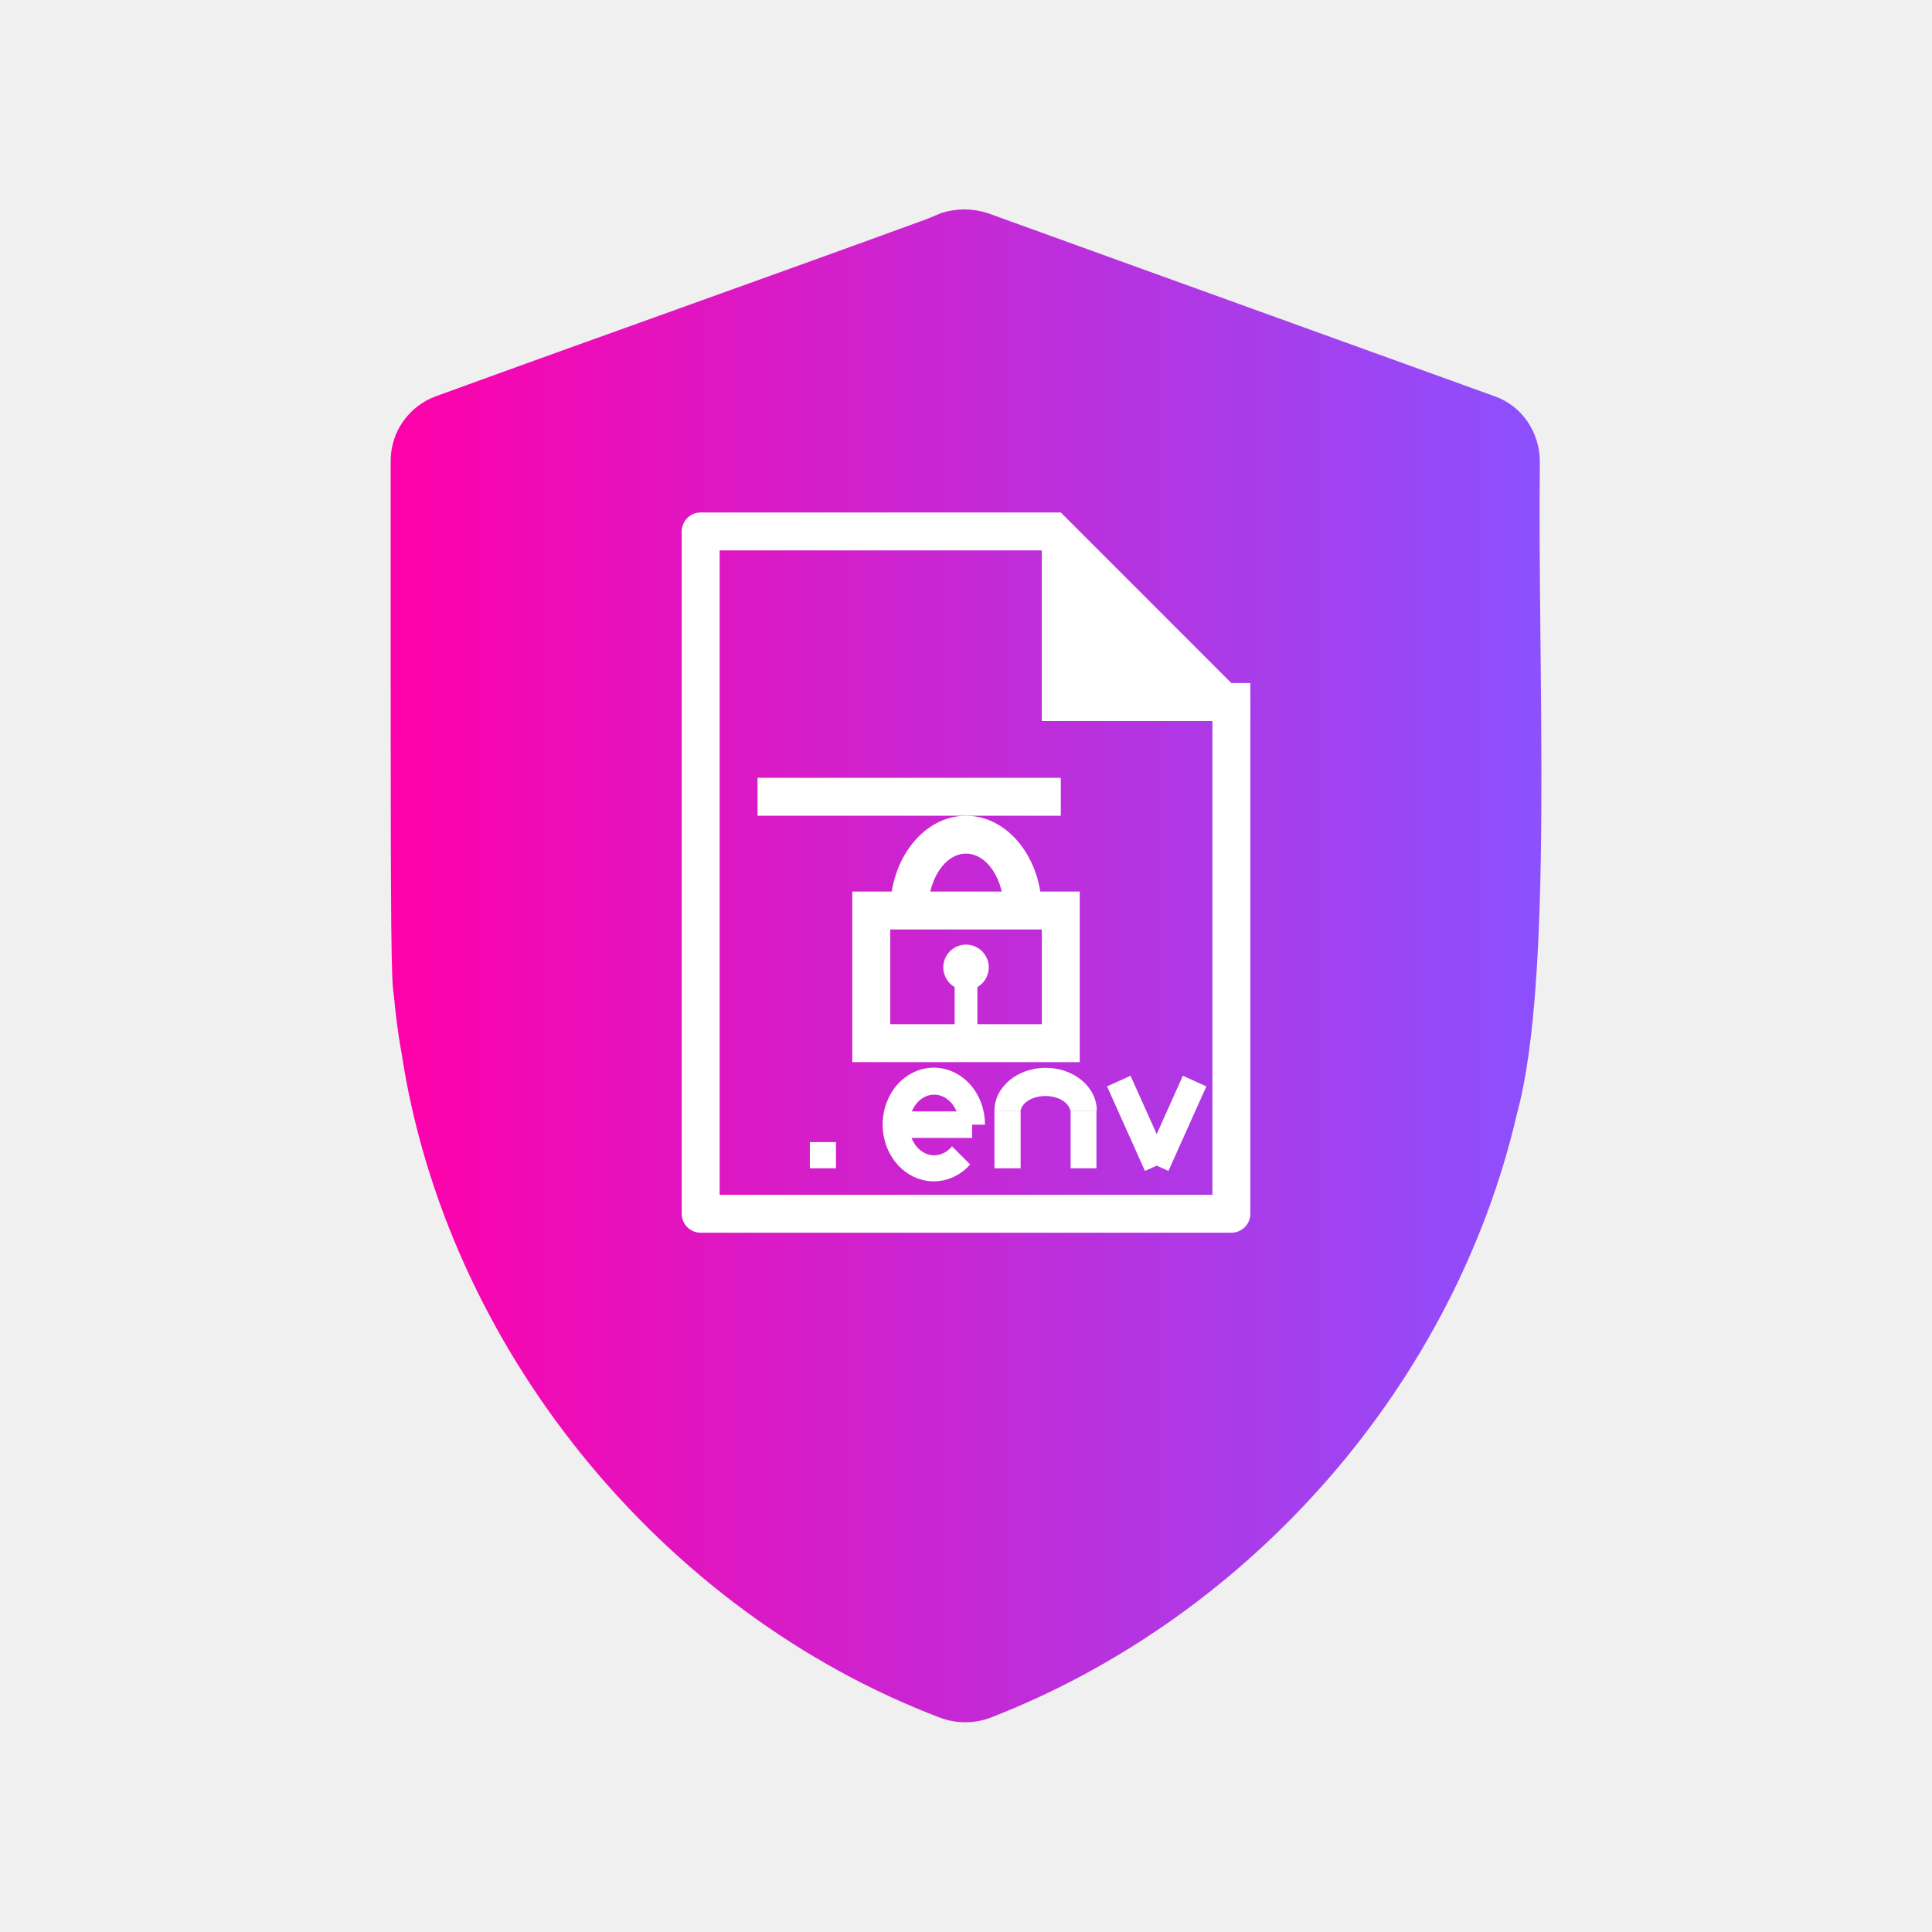
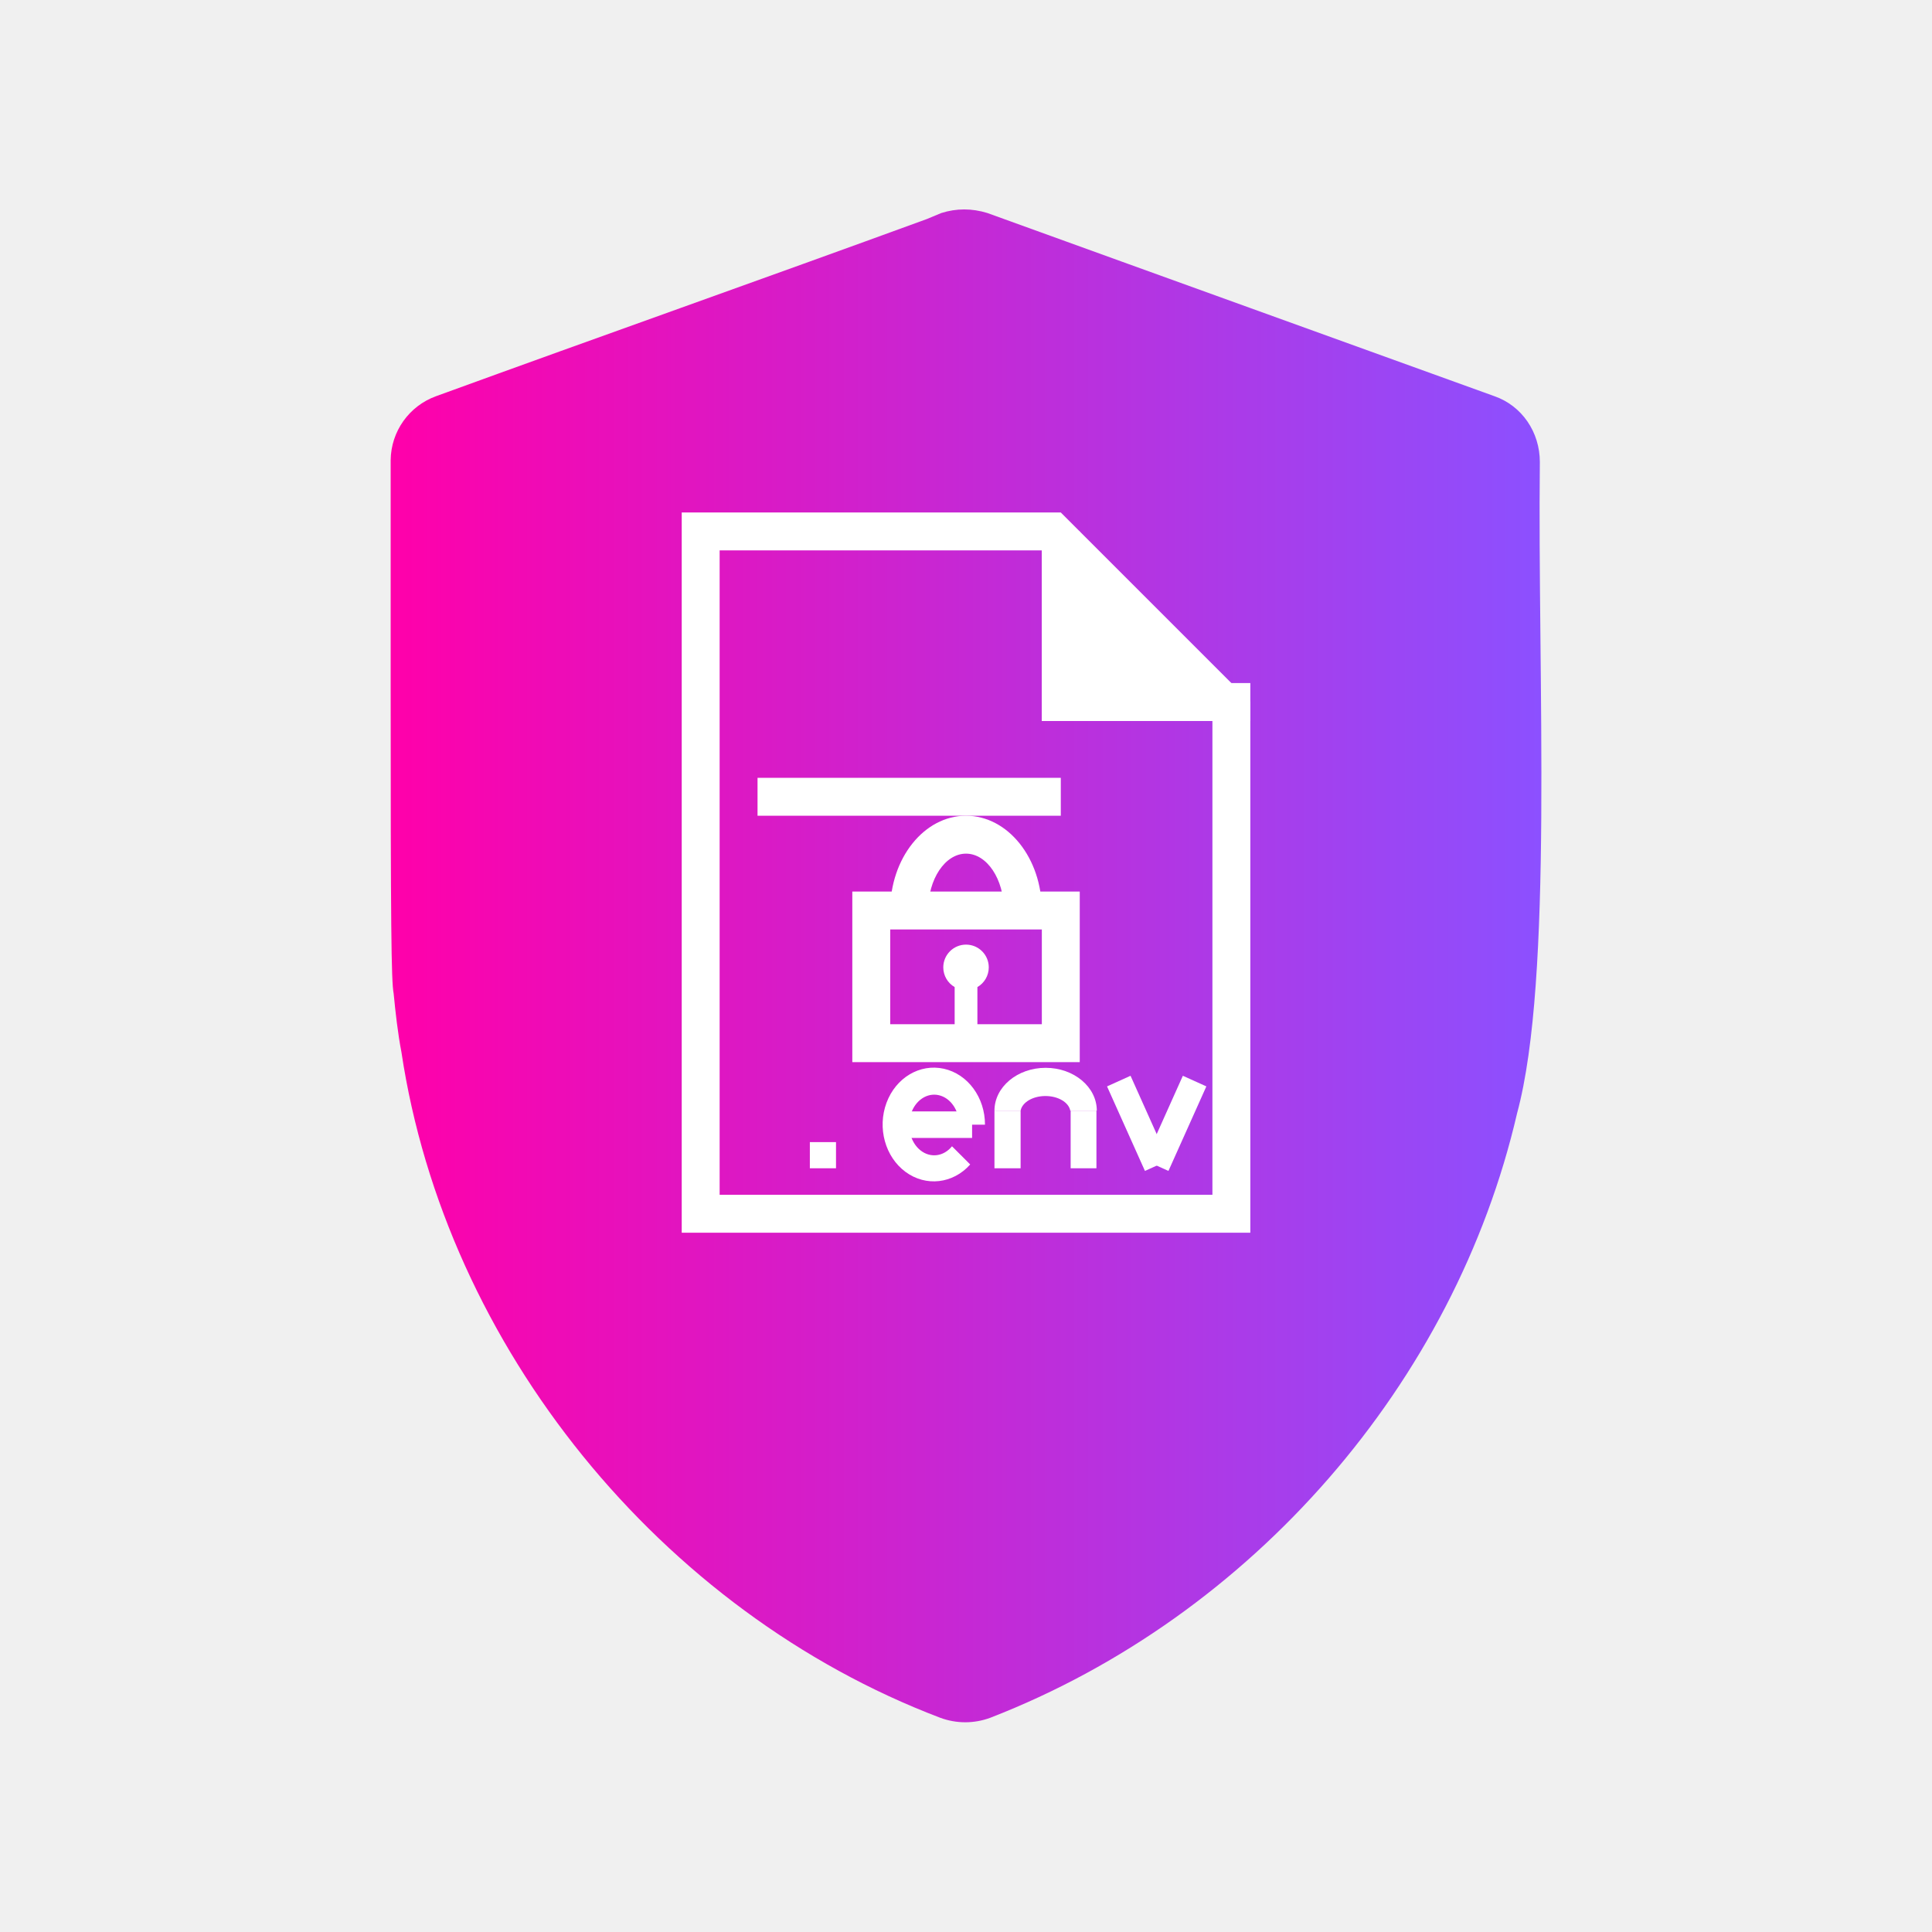
<svg xmlns="http://www.w3.org/2000/svg" viewBox="-6.527 2.221 32.279 32.279" role="img" aria-label="Socket envrypt">
  <defs>
    <linearGradient id="socket-brand-gradient" x1="0" y1="0" x2="1" y2="0">
      <stop offset="0%" stop-color="#ff00aa" />
      <stop offset="100%" stop-color="#8c50ff" />
    </linearGradient>
  </defs>
  <path data-socket-layer="shield" fill="url(#socket-brand-gradient)" d="M18.44 8.84c.46.16.76.6.76 1.1-.04 3.58.23 8.63-.38 10.88-1.04 4.5-4.42 8.4-8.8 10.1a1.2 1.2 0 0 1-.84 0C4.52 29.15.92 24.73.18 19.8c-.06-.31-.1-.67-.13-.98-.04-.2-.05-1.14-.05-5.17V9.91a1.15 1.15 0 0 1 .76-1.07c2.8-1.02 5.38-1.93 8.2-2.96l.24-.1q.38-.12.77 0l2.24.81z" />
  <g data-socket-layer="glyph" transform="translate(2.013 9.2) scale(0.63333)">
-     <path fill="#ffffff" fill-rule="evenodd" d="M5 2.5h9.5l5 5V21a.5.5 0 0 1-.5.5H5a.5.5 0 0 1-.5-.5V3a.5.5 0 0 1 .5-.5m.5 1H14V8h4.5v12.5h-13Z" />
+     <path fill="#ffffff" fill-rule="evenodd" d="M4.5 2.5h10l5 5v14h-15Zm1 1H14V8h4.5v12.5h-13Z" />
    <path fill="#ffffff" fill-rule="evenodd" d="M14 3v4.5h1V3Z" />
    <path fill="#ffffff" fill-rule="evenodd" d="M14 8h5.5V7H14Z" />
    <path fill="#ffffff" fill-rule="evenodd" d="M6.5 10.5h8v-1h-8Z" />
    <path fill="#ffffff" fill-rule="evenodd" d="M9 12.5h6V17H9Zm1 1h4V16h-4Z" />
    <path fill="#ffffff" fill-rule="evenodd" d="M10 13a2 2.5 0 0 1 4 0h-1a1 1.5 0 0 0-2 0Z" />
-     <path fill="#ffffff" fill-rule="evenodd" d="M11.4 14.5a.6.6 0 1 1 .9.52v1.48h-.6v-1.48a.6.6 0 0 1-.3-.52" />
+     <path fill="#ffffff" fill-rule="evenodd" d="M11.4 14.5a.6.6 0 1 1 1.2 0 .6.6 0 0 1-.3.52v1.48h-.6v-1.48a.6.6 0 0 1-.3-.52" />
    <path fill="#ffffff" fill-rule="evenodd" d="M7.88 19.8h.69v-.69h-.69Z" />
    <path fill="#ffffff" fill-rule="evenodd" d="M10.16 19h2v-.7h-2Z" />
    <path fill="#ffffff" fill-rule="evenodd" d="M12.5 18.65a1.35 1.5 0 1 0-.39 1.05l-.48-.48a.66.8 0 1 1 .19-.57Z" />
    <path fill="#ffffff" fill-rule="evenodd" d="M12.75 18.28v1.52h.69v-1.52Z" />
    <path fill="#ffffff" fill-rule="evenodd" d="M14.76 18.28v1.52h.68v-1.52Z" />
    <path fill="#ffffff" fill-rule="evenodd" d="M12.75 18.28a1.35 1.13 0 0 1 2.7 0h-.7a.66.44 0 0 0-1.31 0Z" />
    <path fill="#ffffff" fill-rule="evenodd" d="m15.72 17.64 1 2.23.62-.28-1-2.23Z" />
    <path fill="#ffffff" fill-rule="evenodd" d="m17.72 17.36-1 2.23.62.28 1-2.23Z" />
  </g>
</svg>
